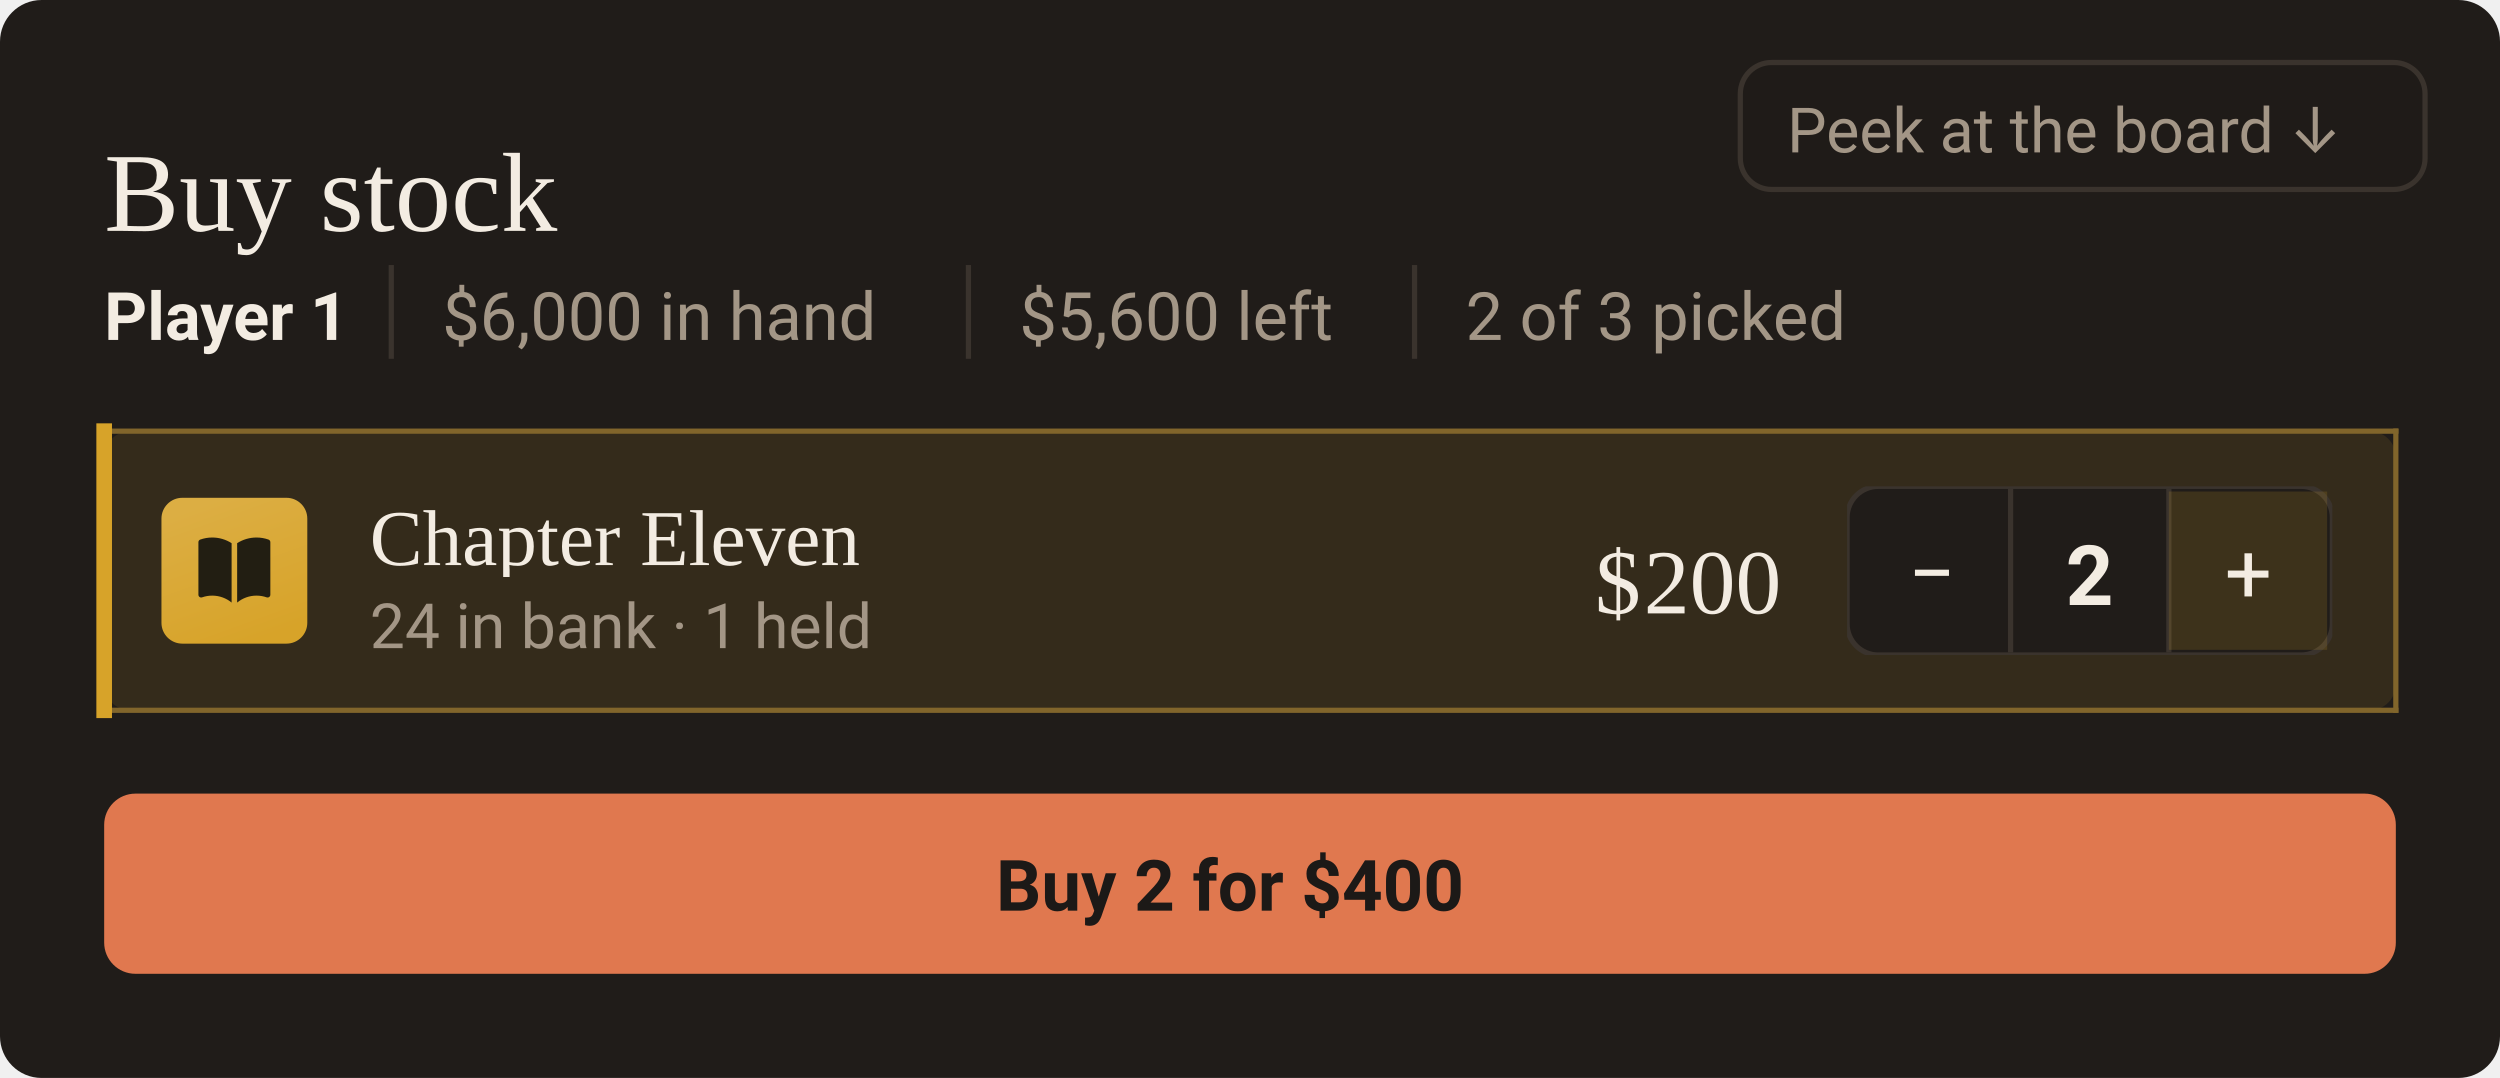
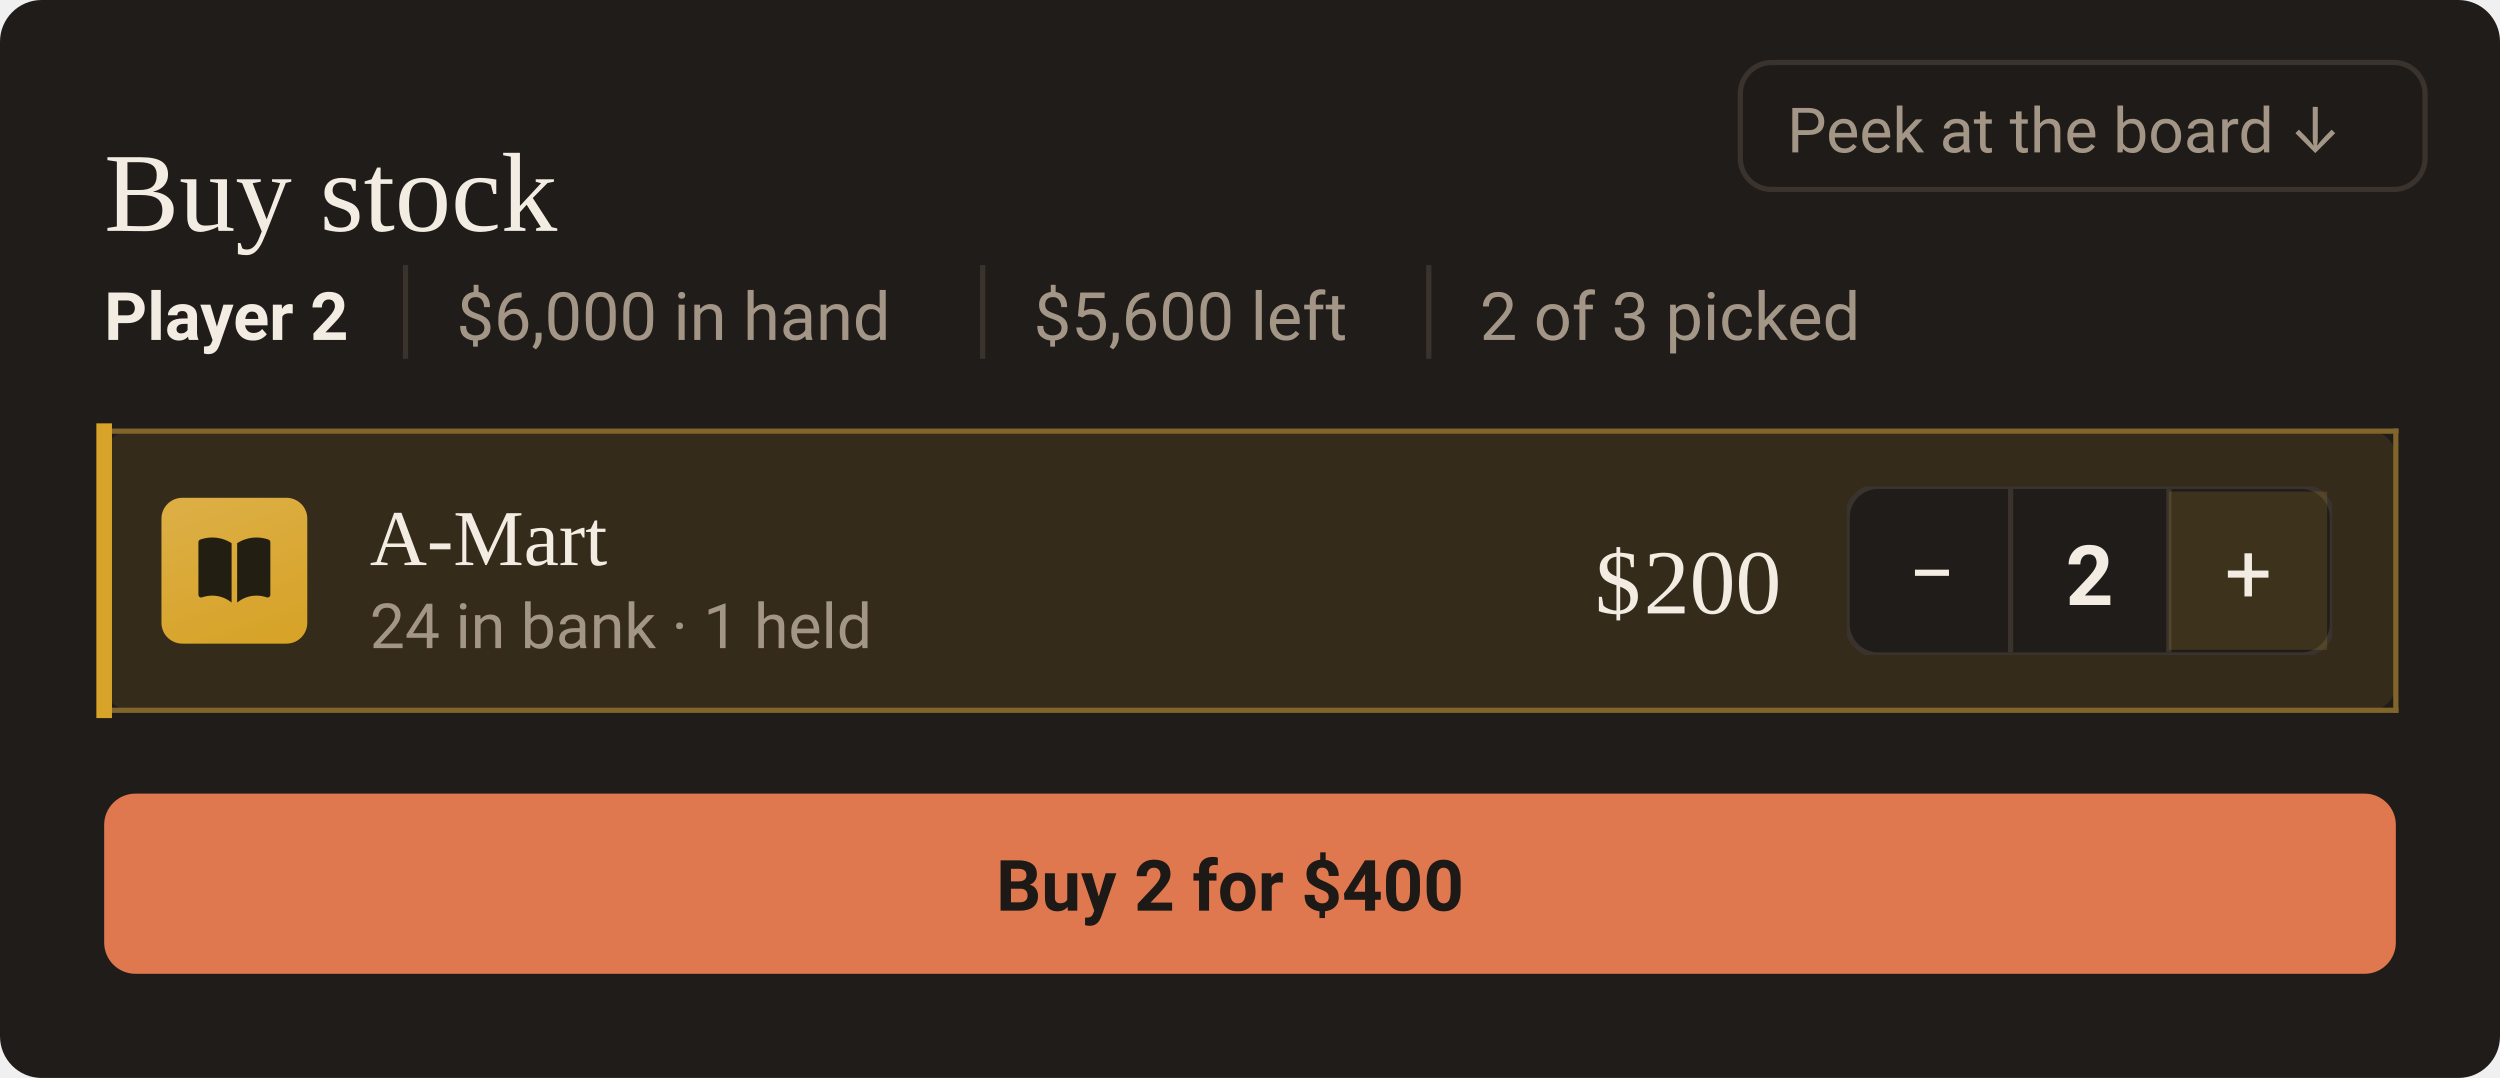
<svg xmlns="http://www.w3.org/2000/svg" data-stacking-context="true" aria-owns="radix-_r_9_" width="480" height="206.969" viewBox="480 346.516 480 206.969">
  <style />
  <g data-stacking-layer="rootBackgroundAndBorders" />
  <g data-stacking-layer="childStackingContextsWithNegativeStackLevels" />
  <g data-stacking-layer="inFlowNonInlineNonPositionedDescendants" />
  <g data-stacking-layer="nonPositionedFloats" />
  <g data-stacking-layer="inFlowInlineLevelNonPositionedDescendants" />
  <g data-stacking-layer="childStackingContextsWithStackLevelZeroAndPositionedDescendantsWithStackLevelZero" />
  <g data-stacking-layer="childStackingContextsWithPositiveStackLevels" />
  <g data-tag="div" id="radix-_r_9_" class="_content_4z2vp_15 _buyContent_4z2vp_32" data-z-index="auto" data-stacking-context="true" tabindex="-1" aria-labelledby="radix-_r_a_" role="dialog" aria-owns="radix-_r_a_ _minimizeButton_4z2vp_1681 div1">
    <g data-stacking-layer="rootBackgroundAndBorders">
      <rect width="480" height="206.969" x="480" y="346.516" fill="rgb(32, 28, 25)" rx="8" ry="8" />
    </g>
    <g data-tag="h2" id="radix-_r_a_" class="_srOnly_4z2vp_468" data-z-index="auto" data-stacking-context="true" role="heading" aria-level="2" mask="url(#mask-for-radix-_r_a_1)">
      <mask id="mask-for-radix-_r_a_1">
        <rect width="1" height="1" x="500" y="366.516" fill="#ffffff" />
      </mask>
      <text color="rgb(243, 236, 226)" dominant-baseline="text-after-edge" font-family="&quot;DM Sans&quot;, system-ui, -apple-system, &quot;Segoe UI&quot;, Roboto, sans-serif" font-size="16px" font-size-adjust="none" font-stretch="100%" font-style="normal" font-variant="normal" font-weight="700" direction="ltr" letter-spacing="normal" text-decoration="none" text-anchor="start" text-rendering="auto" unicode-bidi="isolate" word-spacing="0px" writing-mode="horizontal-tb" user-select="auto" fill="rgb(243, 236, 226)">
        <tspan xml:space="preserve" x="500" y="387.516" textLength="77.203" lengthAdjust="spacingAndGlyphs">Buy stock</tspan>
      </text>
    </g>
    <g data-tag="button" id="_minimizeButton_4z2vp_1681" class="_minimizeButton_4z2vp_168" data-z-index="auto" data-stacking-context="true" role="button" aria-labelledby="">
      <g data-stacking-layer="rootBackgroundAndBorders">
        <rect width="131.469" height="24.375" x="814.141" y="358.516" fill="rgb(31, 27, 24)" stroke="rgb(58, 51, 45)" stroke-width="1px" rx="6" ry="6" />
      </g>
      <text color="rgb(163, 150, 134)" dominant-baseline="text-after-edge" font-family="&quot;DM Sans&quot;, system-ui, -apple-system, &quot;Segoe UI&quot;, Roboto, sans-serif" font-size="12px" font-size-adjust="none" font-stretch="100%" font-style="normal" font-variant="normal" font-weight="400" direction="ltr" letter-spacing="normal" text-decoration="none" text-anchor="start" text-rendering="auto" unicode-bidi="normal" word-spacing="0px" writing-mode="horizontal-tb" user-select="auto" fill="rgb(163, 150, 134)">
        <tspan xml:space="preserve" x="823.141" y="378.703" textLength="113.469" lengthAdjust="spacingAndGlyphs">Peek at the board ↓</tspan>
      </text>
    </g>
    <g data-tag="div" id="div1" data-z-index="auto" data-stacking-context="true" aria-label="Buy stock" aria-owns="serif1 _buyPurse_4z2vp_2691 _buyList_4z2vp_3001 _button_l9f6n_11">
      <g data-tag="h2" id="serif1" class="serif _buyTitle_4z2vp_264" data-z-index="auto" data-stacking-context="true" role="heading" aria-level="2">
        <text color="rgb(243, 236, 226)" dominant-baseline="text-after-edge" font-family="&quot;DM Serif Display&quot;, Georgia, &quot;Times New Roman&quot;, serif" font-size="21.6px" font-size-adjust="none" font-stretch="100%" font-style="normal" font-variant="normal" font-weight="400" direction="ltr" letter-spacing="normal" text-decoration="none" text-anchor="start" text-rendering="auto" unicode-bidi="isolate" word-spacing="0px" writing-mode="horizontal-tb" user-select="auto" fill="rgb(243, 236, 226)">
          <tspan xml:space="preserve" x="500" y="395.516" textLength="92.672" lengthAdjust="spacingAndGlyphs">Buy stock</tspan>
        </text>
      </g>
      <g data-tag="p" id="_buyPurse_4z2vp_2691" class="_buyPurse_4z2vp_269" data-z-index="auto" data-stacking-context="true" aria-owns="_buyPurseWho_4z2vp_2791 tabnum1 tabnum2 tabnum3">
        <g data-tag="span" id="_buyPurseWho_4z2vp_2791" class="_buyPurseWho_4z2vp_279" data-z-index="auto" data-stacking-context="true">
          <text color="rgb(243, 236, 226)" dominant-baseline="text-after-edge" font-family="&quot;DM Sans&quot;, system-ui, -apple-system, &quot;Segoe UI&quot;, Roboto, sans-serif" font-size="12.8px" font-size-adjust="none" font-stretch="100%" font-style="normal" font-variant="normal" font-weight="600" direction="ltr" letter-spacing="normal" text-decoration="none" text-anchor="start" text-rendering="auto" unicode-bidi="normal" word-spacing="0px" writing-mode="horizontal-tb" user-select="auto" fill="rgb(243, 236, 226)">
-             <tspan xml:space="preserve" x="500" y="414.906" textLength="46.328" lengthAdjust="spacingAndGlyphs">Player 1</tspan>
+             <tspan xml:space="preserve" x="500" y="414.906" textLength="49.062" lengthAdjust="spacingAndGlyphs">Player 2</tspan>
          </text>
        </g>
        <g data-tag="span" id="tabnum1" class="tabnum _buyPurseCash_4z2vp_286" data-z-index="auto" data-stacking-context="true">
          <g data-stacking-layer="rootBackgroundAndBorders">
-             <line stroke-linecap="square" stroke="rgb(58, 51, 45)" stroke-width="1px" x1="555.125" x2="555.125" y1="397.906" y2="414.906" />
+             <line stroke-linecap="square" stroke="rgb(58, 51, 45)" stroke-width="1px" x1="557.859" x2="557.859" y1="397.906" y2="414.906" />
          </g>
          <text color="rgb(163, 150, 134)" dominant-baseline="text-after-edge" font-family="&quot;DM Sans&quot;, system-ui, -apple-system, &quot;Segoe UI&quot;, Roboto, sans-serif" font-size="12.8px" font-size-adjust="none" font-stretch="100%" font-style="normal" font-variant="tabular-nums" font-weight="400" direction="ltr" letter-spacing="normal" text-decoration="none" text-anchor="start" text-rendering="auto" unicode-bidi="normal" word-spacing="0px" writing-mode="horizontal-tb" user-select="auto" fill="rgb(163, 150, 134)">
-             <tspan xml:space="preserve" x="564.922" y="414.906" textLength="92.219" lengthAdjust="spacingAndGlyphs">$6,000 in hand</tspan>
+             <tspan xml:space="preserve" x="567.656" y="414.906" textLength="92.219" lengthAdjust="spacingAndGlyphs">$6,000 in hand</tspan>
          </text>
        </g>
        <g data-tag="span" id="tabnum2" class="tabnum _buyPurseLeft_4z2vp_287 " data-z-index="auto" data-stacking-context="true">
          <g data-stacking-layer="rootBackgroundAndBorders">
-             <line stroke-linecap="square" stroke="rgb(58, 51, 45)" stroke-width="1px" x1="665.938" x2="665.938" y1="397.906" y2="414.906" />
+             <line stroke-linecap="square" stroke="rgb(58, 51, 45)" stroke-width="1px" x1="668.672" x2="668.672" y1="397.906" y2="414.906" />
          </g>
          <text color="rgb(163, 150, 134)" dominant-baseline="text-after-edge" font-family="&quot;DM Sans&quot;, system-ui, -apple-system, &quot;Segoe UI&quot;, Roboto, sans-serif" font-size="12.8px" font-size-adjust="none" font-stretch="100%" font-style="normal" font-variant="tabular-nums" font-weight="400" direction="ltr" letter-spacing="normal" text-decoration="none" text-anchor="start" text-rendering="auto" unicode-bidi="normal" word-spacing="0px" writing-mode="horizontal-tb" user-select="auto" fill="rgb(163, 150, 134)">
-             <tspan xml:space="preserve" x="675.734" y="414.906" textLength="67.062" lengthAdjust="spacingAndGlyphs">$5,600 left</tspan>
+             <tspan xml:space="preserve" x="678.469" y="414.906" textLength="67.062" lengthAdjust="spacingAndGlyphs">$5,600 left</tspan>
          </text>
        </g>
        <g data-tag="span" id="tabnum3" class="tabnum _buyPursePicked_4z2vp_288" data-z-index="auto" data-stacking-context="true">
          <g data-stacking-layer="rootBackgroundAndBorders">
-             <line stroke-linecap="square" stroke="rgb(58, 51, 45)" stroke-width="1px" x1="751.594" x2="751.594" y1="397.906" y2="414.906" />
+             <line stroke-linecap="square" stroke="rgb(58, 51, 45)" stroke-width="1px" x1="754.328" x2="754.328" y1="397.906" y2="414.906" />
          </g>
          <text color="rgb(163, 150, 134)" dominant-baseline="text-after-edge" font-family="&quot;DM Sans&quot;, system-ui, -apple-system, &quot;Segoe UI&quot;, Roboto, sans-serif" font-size="12.8px" font-size-adjust="none" font-stretch="100%" font-style="normal" font-variant="tabular-nums" font-weight="400" direction="ltr" letter-spacing="normal" text-decoration="none" text-anchor="start" text-rendering="auto" unicode-bidi="normal" word-spacing="0px" writing-mode="horizontal-tb" user-select="auto" fill="rgb(163, 150, 134)">
-             <tspan xml:space="preserve" x="761.391" y="414.906" textLength="77.562" lengthAdjust="spacingAndGlyphs">2 of 3 picked</tspan>
+             <tspan xml:space="preserve" x="764.125" y="414.906" textLength="77.562" lengthAdjust="spacingAndGlyphs">2 of 3 picked</tspan>
          </text>
        </g>
      </g>
      <g data-tag="div" id="_buyList_4z2vp_3001" class="_buyList_4z2vp_300" data-z-index="auto" data-stacking-context="true" aria-owns="_buyRow_4z2vp_3061">
        <g data-tag="div" id="_buyRow_4z2vp_3061" class="_buyRow_4z2vp_306 _buyRowPicked_4z2vp_322" data-z-index="auto" data-stacking-context="true" aria-owns="_buyChip_4z2vp_2541 _buyName_4z2vp_3371 serif2 _buyStepper_4z2vp_3831">
          <g data-stacking-layer="rootBackgroundAndBorders">
            <rect width="440" height="53.594" x="500" y="429.297" fill="rgba(52,43,27,1)" rx="5" ry="5" />
            <line stroke-linecap="square" stroke="rgba(129,101,43,1)" stroke-width="1px" x1="500" x2="940" y1="429.297" y2="429.297" />
            <line stroke-linecap="square" stroke="rgba(129,101,43,1)" stroke-width="1px" x1="500" x2="940" y1="482.891" y2="482.891" />
            <line stroke-linecap="square" stroke="rgba(129,101,43,1)" stroke-width="1px" x1="940" x2="940" y1="429.297" y2="482.891" />
            <line stroke-linecap="square" stroke="rgb(215, 163, 41)" stroke-width="3px" x1="500" x2="500" y1="429.297" y2="482.891" />
          </g>
          <g data-tag="span" id="_buyChip_4z2vp_2541" class="_buyChip_4z2vp_254" data-z-index="auto" data-stacking-context="true" aria-owns="svg1">
            <g data-stacking-layer="rootBackgroundAndBorders">
              <linearGradient x1="33%" y1="3%" x2="67%" y2="97%" id="linear-gradient1">
                <stop offset="0%" stop-color="rgb(220,174,67)" stop-opacity="1" />
                <stop offset="100%" stop-color="rgb(215,163,41)" stop-opacity="1" />
              </linearGradient>
              <rect width="28" height="28" x="511" y="442.094" fill="url(#linear-gradient1)" rx="4" ry="4" />
            </g>
            <g data-tag="svg" id="svg1" data-z-index="auto" data-stacking-context="true" aria-hidden="true" mask="url(#mask-for-svg11)">
              <g data-stacking-layer="rootBackgroundAndBorders" />
              <g data-stacking-layer="childStackingContextsWithNegativeStackLevels" />
              <g data-stacking-layer="inFlowNonInlineNonPositionedDescendants" />
              <g data-stacking-layer="nonPositionedFloats" />
              <g data-stacking-layer="inFlowInlineLevelNonPositionedDescendants" />
              <g data-stacking-layer="childStackingContextsWithStackLevelZeroAndPositionedDescendantsWithStackLevelZero" />
              <g data-stacking-layer="childStackingContextsWithPositiveStackLevels" />
              <mask id="mask-for-svg11">
                <rect width="17" height="17" x="516.5" y="447.594" fill="#ffffff" />
              </mask>
              <g class="svg-content" data-view-box="0 0 24 24" data-width="17" data-height="17" transform="matrix(0.708333 0 0 0.708333 516.5 447.594)">
                <path d="M11.25 4.533A9.707 9.707 0 0 0 6 3a9.735 9.735 0 0 0-3.25.555.75.75 0 0 0-.5.707v14.25a.75.75 0 0 0 1 .707A8.237 8.237 0 0 1 6 18.75c1.995 0 3.823.707 5.25 1.886V4.533ZM12.75 20.636A8.214 8.214 0 0 1 18 18.75c.966 0 1.89.166 2.75.47a.75.75 0 0 0 1-.708V4.262a.75.75 0 0 0-.5-.707A9.735 9.735 0 0 0 18 3a9.707 9.707 0 0 0-5.25 1.533v16.103Z" color="rgb(34, 30, 18)" fill="rgb(34, 30, 18)" stroke="none" />
              </g>
            </g>
          </g>
          <g data-tag="span" id="_buyName_4z2vp_3371" class="_buyName_4z2vp_337" data-z-index="auto" data-stacking-context="true" aria-owns="_viewport_p71do_21 tabnum4">
            <g data-tag="span" id="_viewport_p71do_21" class="_viewport_p71do_2 serif _buyNameText_4z2vp_360" data-z-index="auto" data-stacking-context="true" mask="url(#mask-for-_viewport_p71do_211)" aria-owns="_inner_p71do_81">
              <mask id="mask-for-_viewport_p71do_211">
                <rect width="222.547" height="19" x="551" y="438.297" fill="#ffffff" />
              </mask>
              <g data-tag="span" id="_inner_p71do_81" class="_inner_p71do_8" data-z-index="auto" data-stacking-context="true">
                <text color="rgb(243, 236, 226)" dominant-baseline="text-after-edge" font-family="&quot;DM Serif Display&quot;, Georgia, &quot;Times New Roman&quot;, serif" font-size="15.2px" font-size-adjust="none" font-stretch="100%" font-style="normal" font-variant="normal" font-weight="400" direction="ltr" letter-spacing="normal" text-decoration="none" text-anchor="start" text-rendering="auto" unicode-bidi="normal" word-spacing="0px" writing-mode="horizontal-tb" user-select="auto" fill="rgb(243, 236, 226)">
-                   <tspan xml:space="preserve" x="551" y="458.297" textLength="101.859" lengthAdjust="spacingAndGlyphs">Chapter Eleven</tspan>
+                   <tspan xml:space="preserve" x="551" y="458.297" textLength="46.266" lengthAdjust="spacingAndGlyphs">A-Mart</tspan>
                </text>
              </g>
            </g>
            <g data-tag="span" id="tabnum4" class="tabnum _buyFloat_4z2vp_365" data-z-index="auto" data-stacking-context="true">
              <text color="rgb(163, 150, 134)" dominant-baseline="text-after-edge" font-family="&quot;DM Sans&quot;, system-ui, -apple-system, &quot;Segoe UI&quot;, Roboto, sans-serif" font-size="12px" font-size-adjust="none" font-stretch="100%" font-style="normal" font-variant="tabular-nums" font-weight="400" direction="ltr" letter-spacing="normal" text-decoration="none" text-anchor="start" text-rendering="auto" unicode-bidi="normal" word-spacing="0px" writing-mode="horizontal-tb" user-select="auto" fill="rgb(163, 150, 134)">
                <tspan xml:space="preserve" x="551" y="473.891" textLength="98.281" lengthAdjust="spacingAndGlyphs">24 in bank · 1 held</tspan>
              </text>
            </g>
          </g>
          <g data-tag="span" id="serif2" class="serif tabnum _buyPrice_4z2vp_376" data-z-index="auto" data-stacking-context="true">
            <text color="rgb(243, 236, 226)" dominant-baseline="text-after-edge" font-family="&quot;DM Serif Display&quot;, Georgia, &quot;Times New Roman&quot;, serif" font-size="17.6px" font-size-adjust="none" font-stretch="100%" font-style="normal" font-variant="tabular-nums" font-weight="400" direction="ltr" letter-spacing="normal" text-decoration="none" text-anchor="start" text-rendering="auto" unicode-bidi="normal" word-spacing="0px" writing-mode="horizontal-tb" user-select="auto" fill="rgb(243, 236, 226)">
              <tspan xml:space="preserve" x="786.234" y="468.094" textLength="9.375" lengthAdjust="spacingAndGlyphs">$</tspan>
            </text>
            <text color="rgb(243, 236, 226)" dominant-baseline="text-after-edge" font-family="&quot;DM Serif Display&quot;, Georgia, &quot;Times New Roman&quot;, serif" font-size="17.6px" font-size-adjust="none" font-stretch="100%" font-style="normal" font-variant="tabular-nums" font-weight="400" direction="ltr" letter-spacing="normal" text-decoration="none" text-anchor="start" text-rendering="auto" unicode-bidi="normal" word-spacing="0px" writing-mode="horizontal-tb" user-select="auto" fill="rgb(243, 236, 226)">
              <tspan xml:space="preserve" x="795.609" y="468.094" textLength="27.031" lengthAdjust="spacingAndGlyphs">200</tspan>
            </text>
          </g>
          <g data-tag="span" id="_buyStepper_4z2vp_3831" class="_buyStepper_4z2vp_383" data-z-index="auto" data-stacking-context="true" mask="url(#mask-for-_buyStepper_4z2vp_38311)" aria-owns="_buyStep_4z2vp_3831 tabnum5 _buyStep_4z2vp_3832">
            <g data-stacking-layer="rootBackgroundAndBorders">
              <rect width="93.172" height="32.391" x="834.641" y="439.891" fill="rgb(32, 28, 25)" stroke="rgb(58, 51, 45)" stroke-width="1px" rx="6" ry="6" />
            </g>
            <mask id="mask-for-_buyStepper_4z2vp_38311">
              <rect width="93.172" height="32.391" x="834.641" y="439.891" fill="#ffffff" />
            </mask>
-             <g data-tag="button" id="_buyStep_4z2vp_3831" class="_buyStep_4z2vp_383" data-z-index="auto" data-stacking-context="true" role="button" aria-labelledby="" aria-label="one fewer Chapter Eleven share">
+             <g data-tag="button" id="_buyStep_4z2vp_3831" class="_buyStep_4z2vp_383" data-z-index="auto" data-stacking-context="true" role="button" aria-labelledby="" aria-label="one fewer A-Mart share">
              <text color="rgb(243, 236, 226)" dominant-baseline="text-after-edge" font-family="&quot;DM Sans&quot;, system-ui, -apple-system, &quot;Segoe UI&quot;, Roboto, sans-serif" font-size="16px" font-size-adjust="none" font-stretch="100%" font-style="normal" font-variant="normal" font-weight="400" direction="ltr" letter-spacing="normal" text-decoration="none" text-anchor="start" text-rendering="auto" unicode-bidi="normal" word-spacing="0px" writing-mode="horizontal-tb" user-select="auto" fill="rgb(243, 236, 226)">
                <tspan xml:space="preserve" x="846.359" y="466.078" textLength="8.953" lengthAdjust="spacingAndGlyphs">−</tspan>
              </text>
            </g>
-             <g data-tag="output" id="tabnum5" class="tabnum _buyQty_4z2vp_414" data-z-index="auto" data-stacking-context="true" aria-labelledby="" aria-label="Chapter Eleven shares to buy">
+             <g data-tag="output" id="tabnum5" class="tabnum _buyQty_4z2vp_414" data-z-index="auto" data-stacking-context="true" aria-labelledby="" aria-label="A-Mart shares to buy">
              <g data-stacking-layer="rootBackgroundAndBorders">
                <line stroke-linecap="square" stroke="rgb(58, 51, 45)" stroke-width="1px" x1="896.422" x2="896.422" y1="440.891" y2="471.281" />
                <line stroke-linecap="square" stroke="rgb(58, 51, 45)" stroke-width="1px" x1="866.031" x2="866.031" y1="440.891" y2="471.281" />
              </g>
              <text color="rgb(243, 236, 226)" dominant-baseline="text-after-edge" font-family="&quot;DM Sans&quot;, system-ui, -apple-system, &quot;Segoe UI&quot;, Roboto, sans-serif" font-size="16px" font-size-adjust="none" font-stretch="100%" font-style="normal" font-variant="tabular-nums" font-weight="600" direction="ltr" letter-spacing="normal" text-decoration="none" text-anchor="start" text-rendering="auto" unicode-bidi="isolate" word-spacing="0px" writing-mode="horizontal-tb" user-select="auto" fill="rgb(243, 236, 226)">
                <tspan xml:space="preserve" x="876.609" y="466.578" textLength="9.234" lengthAdjust="spacingAndGlyphs">2</tspan>
              </text>
            </g>
-             <g data-tag="button" id="_buyStep_4z2vp_3832" class="_buyStep_4z2vp_383" data-z-index="auto" data-stacking-context="true" role="button" aria-labelledby="" aria-label="one more Chapter Eleven share">
+             <g data-tag="button" id="_buyStep_4z2vp_3832" class="_buyStep_4z2vp_383" data-z-index="auto" data-stacking-context="true" role="button" aria-labelledby="" aria-label="one more A-Mart share">
              <g data-stacking-layer="rootBackgroundAndBorders">
                <rect width="30.391" height="30.391" x="896.422" y="440.891" fill="rgba(215,163,41,0.16)" />
              </g>
              <text color="rgb(243, 236, 226)" dominant-baseline="text-after-edge" font-family="&quot;DM Sans&quot;, system-ui, -apple-system, &quot;Segoe UI&quot;, Roboto, sans-serif" font-size="16px" font-size-adjust="none" font-stretch="100%" font-style="normal" font-variant="normal" font-weight="400" direction="ltr" letter-spacing="normal" text-decoration="none" text-anchor="start" text-rendering="auto" unicode-bidi="normal" word-spacing="0px" writing-mode="horizontal-tb" user-select="auto" fill="rgb(243, 236, 226)">
                <tspan xml:space="preserve" x="907.141" y="466.078" textLength="8.953" lengthAdjust="spacingAndGlyphs">+</tspan>
              </text>
            </g>
          </g>
        </g>
      </g>
      <g data-tag="button" id="_button_l9f6n_11" class="_button_l9f6n_1 _primary_l9f6n_20 _buyConfirm_4z2vp_426" data-z-index="auto" data-stacking-context="true" role="button" aria-labelledby="">
        <g data-stacking-layer="rootBackgroundAndBorders">
          <rect width="440" height="34.594" x="500" y="498.891" fill="rgb(224, 120, 79)" rx="6" ry="6" />
        </g>
        <text color="rgb(28, 25, 23)" dominant-baseline="text-after-edge" font-family="&quot;DM Sans&quot;, system-ui, -apple-system, &quot;Segoe UI&quot;, Roboto, sans-serif" font-size="13.6px" font-size-adjust="none" font-stretch="100%" font-style="normal" font-variant="normal" font-weight="600" direction="ltr" letter-spacing="normal" text-decoration="none" text-anchor="start" text-rendering="auto" unicode-bidi="normal" word-spacing="0px" writing-mode="horizontal-tb" user-select="auto" fill="rgb(28, 25, 23)">
          <tspan xml:space="preserve" x="671.25" y="524.688" textLength="97.5" lengthAdjust="spacingAndGlyphs">Buy 2 for $400</tspan>
        </text>
      </g>
    </g>
  </g>
</svg>
